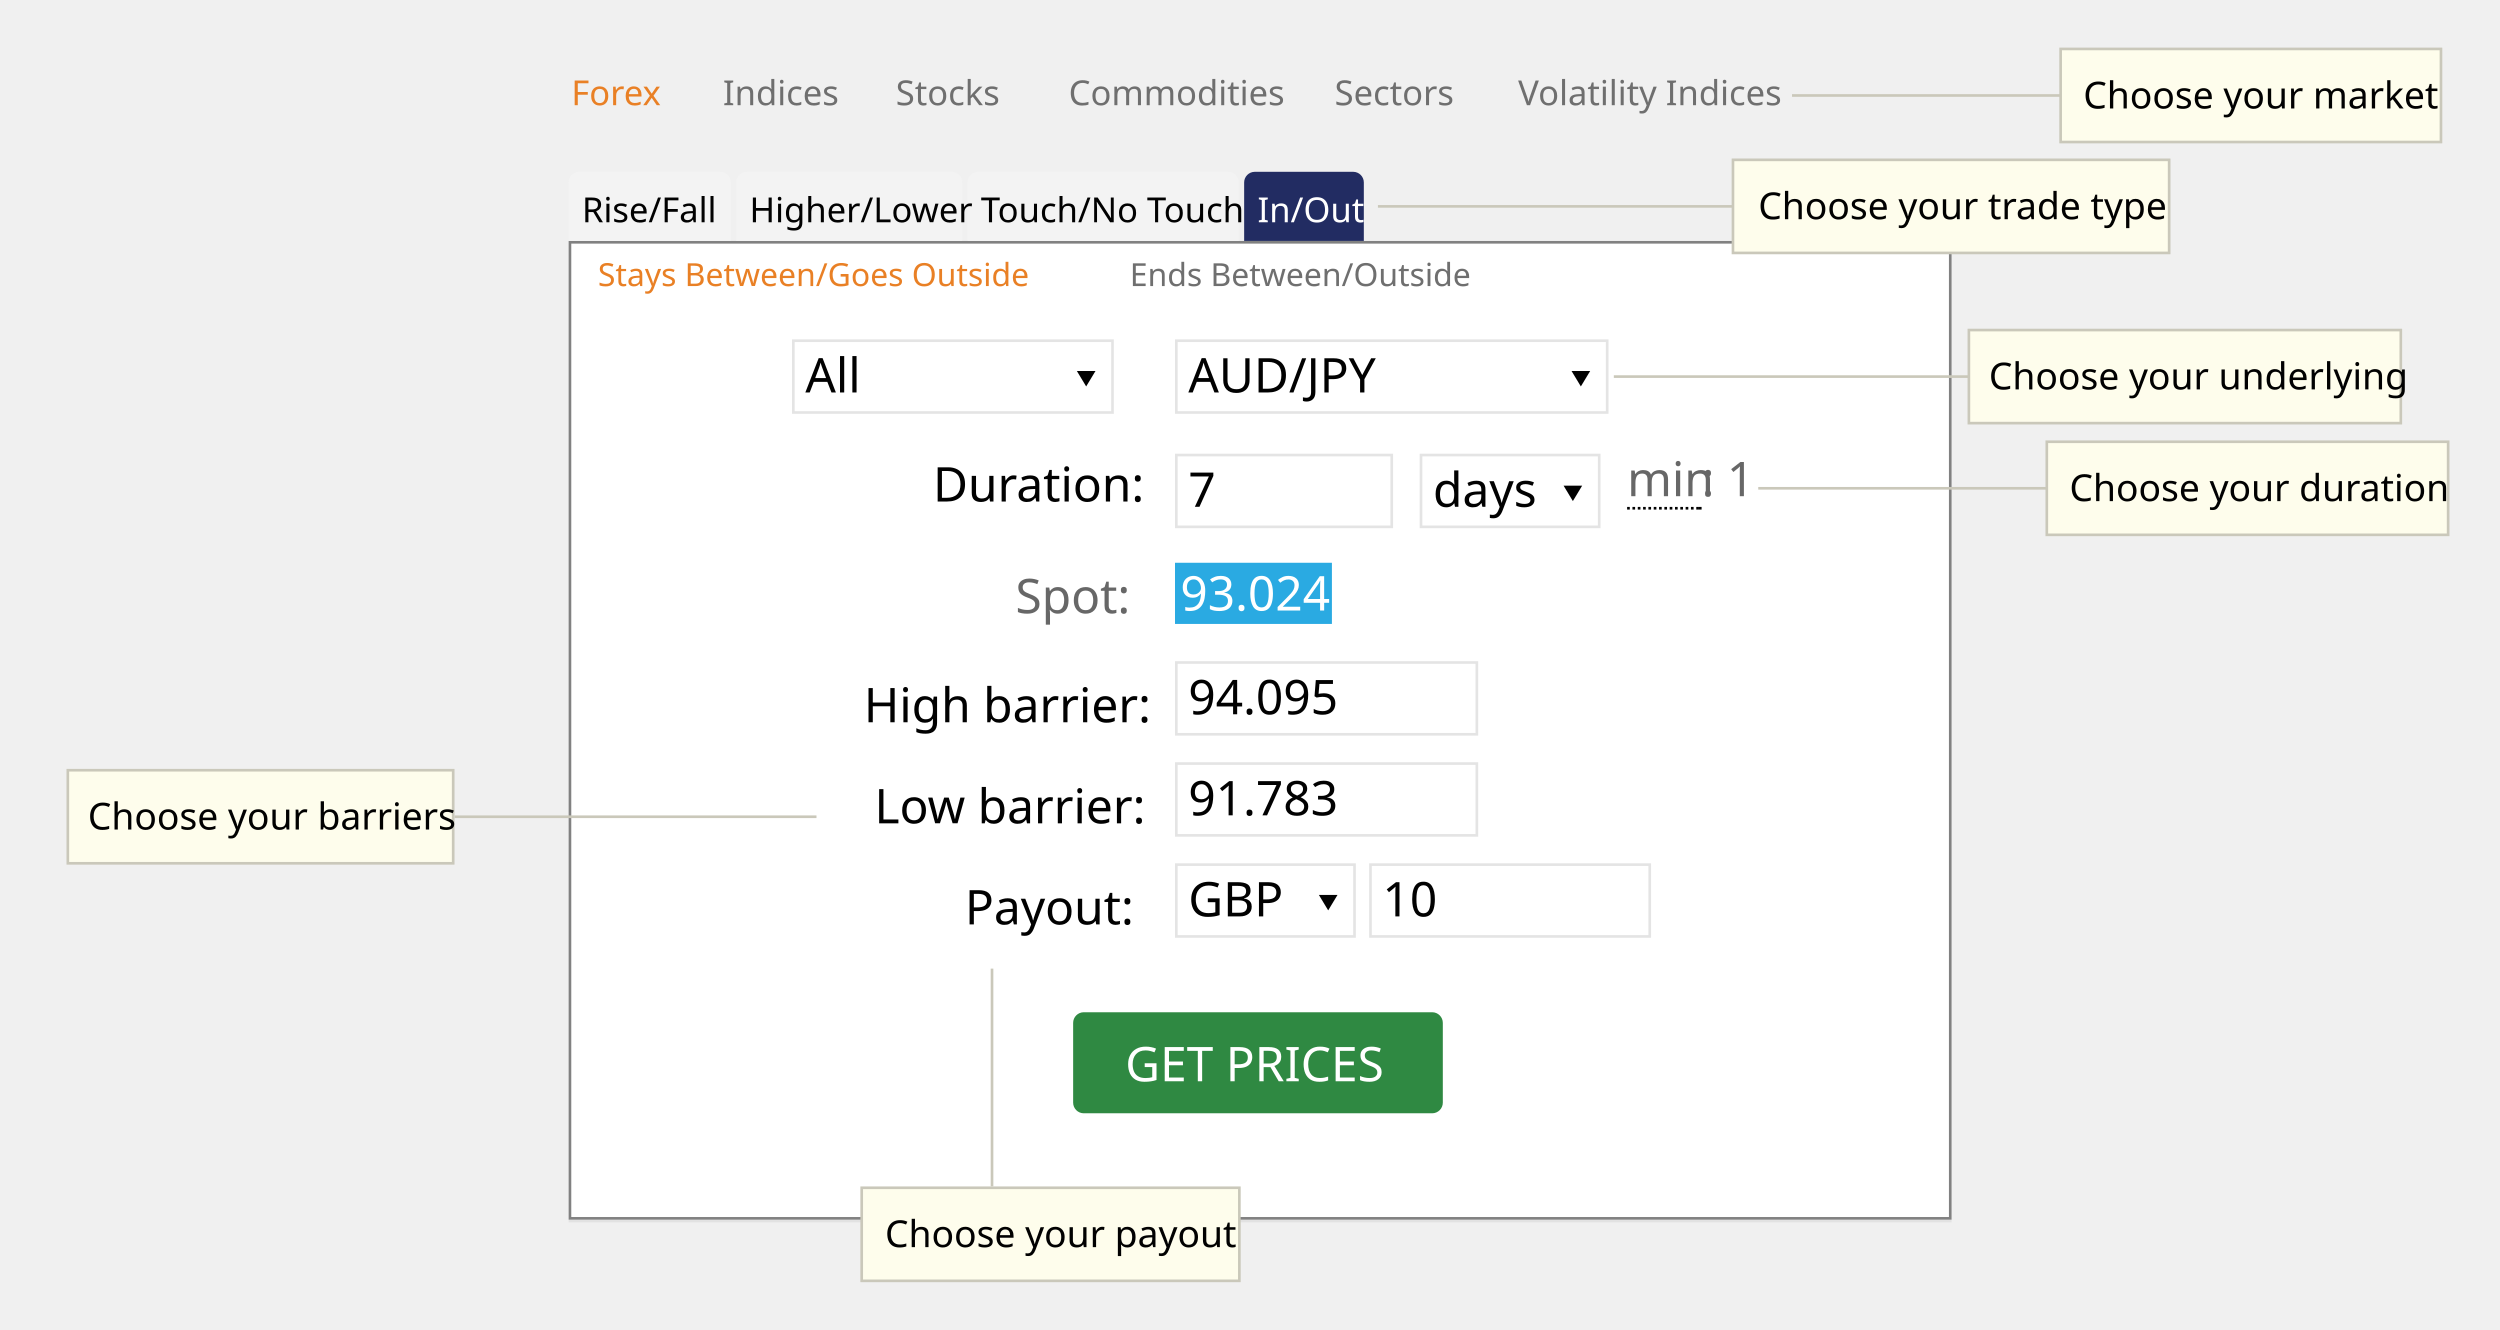
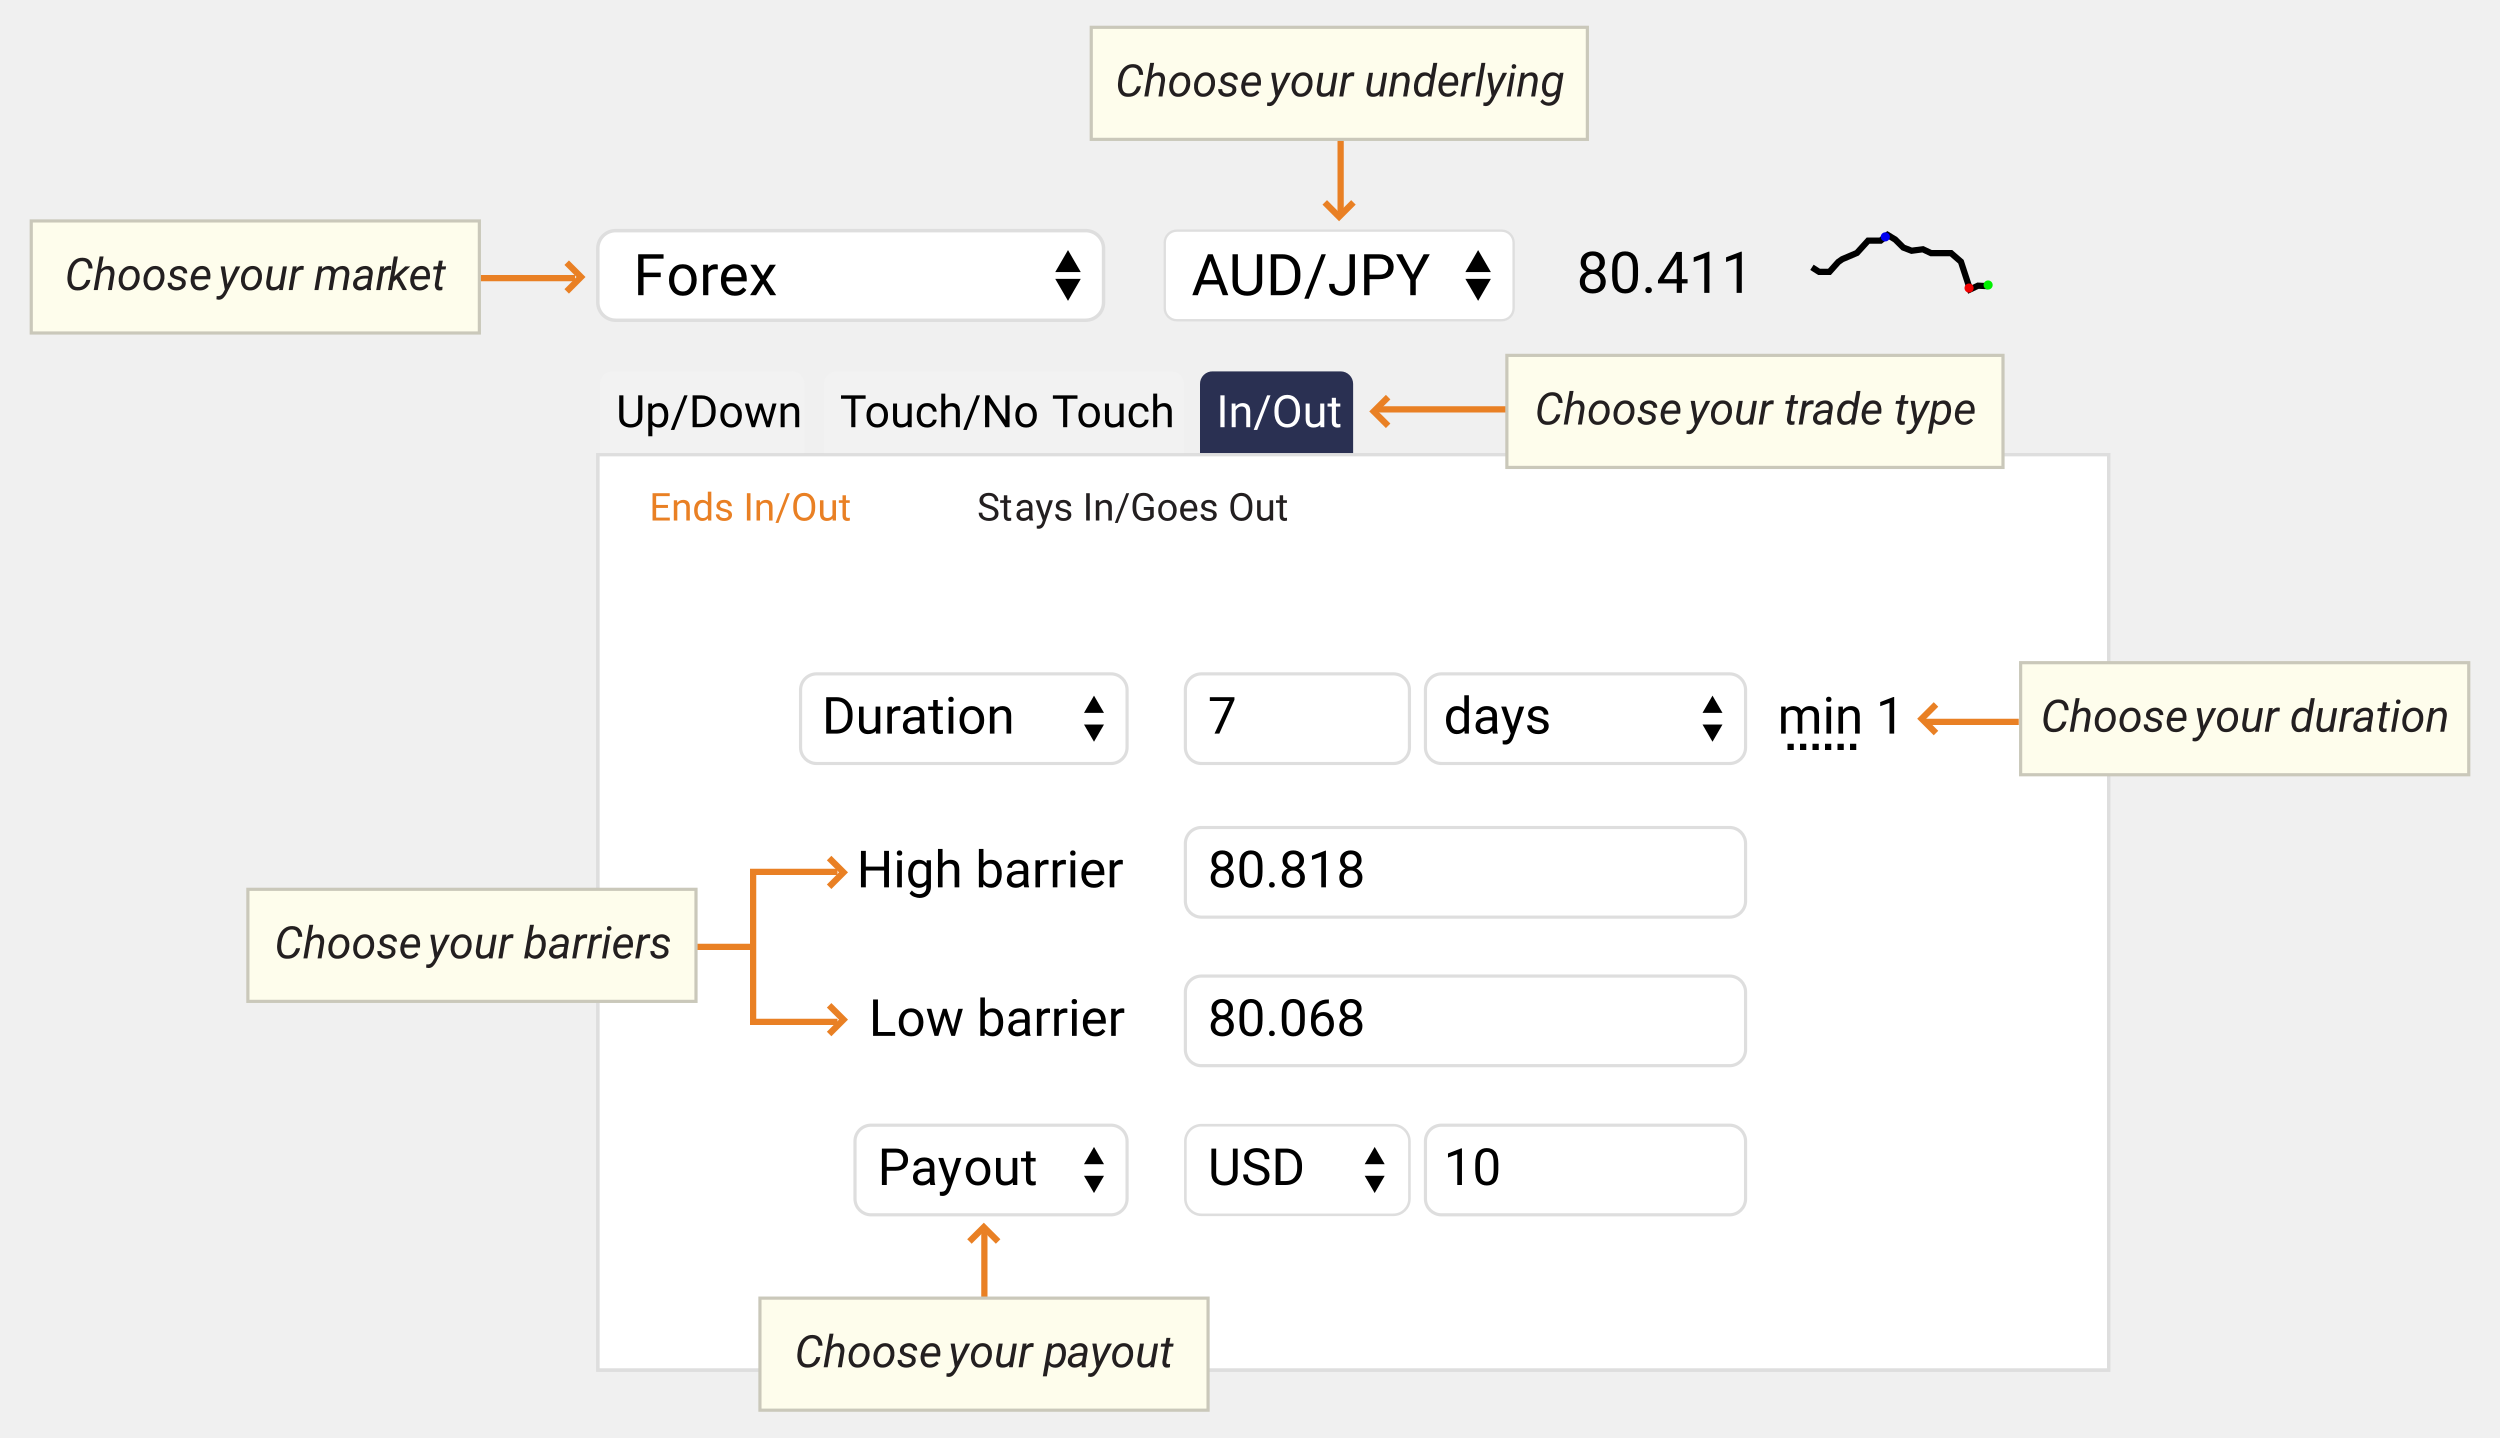
- <svg xmlns="http://www.w3.org/2000/svg" version="1.1" id="Layer_1" x="0px" y="0px" viewBox="0 0 940 500" style="enable-background:new 0 0 940 500;" xml:space="preserve">
-   <style type="text/css">
- 	.st0{fill:#FFFFFF;}
- 	.st1{fill:#E98025;}
- 	.st2{font-family:'ArialMT';}
- 	.st3{font-size:13px;}
- 	.st4{fill:#6F6F6F;}
- 	.st5{fill:#E2E2E2;}
- 	.st6{fill:#818181;}
- 	.st7{fill:#F3F3F3;}
- 	.st8{fill:#222C62;}
- 	.st9{fill:#010101;}
- 	.st10{fill:#E4E4E4;}
- 	.st11{font-size:18px;}
- 	.st12{fill:#676767;}
- 	.st13{fill:none;stroke:#010101;stroke-miterlimit:2;stroke-dasharray:1,1;stroke-dashoffset:1;}
- 	.st14{fill:#2AAAE2;}
- 	.st15{fill:#2F8942;}
- 	.st16{font-size:12px;}
- 	.st17{fill:none;stroke:#CAC8BA;}
- 	.st18{fill:#FEFDEC;}
- 	.st19{fill:#CAC8BA;}
- 	.st20{font-size:14px;}
- </style>
-   <path class="st0" d="M213.8,90.6h520v368h-520V90.6z" />
-   <text transform="matrix(1 0 0 1 214.811 39.565)" class="st1 st2 st3">Forex</text>
-   <text transform="matrix(1 0 0 1 271.811 39.565)" class="st4 st2 st3">Indices</text>
-   <text transform="matrix(1 0 0 1 336.811 39.565)" class="st4 st2 st3">Stocks</text>
-   <text transform="matrix(1 0 0 1 401.811 39.565)" class="st4 st2 st3">Commodities</text>
-   <text transform="matrix(1 0 0 1 501.81 39.565)" class="st4 st2 st3">Sectors</text>
-   <text transform="matrix(1 0 0 1 570.811 39.565)" class="st4 st2 st3">Volatility Indices</text>
-   <path class="st5" d="M213.8,458.6h520v1h-520V458.6" />
-   <path class="st6" d="M213.8,457.6h520v1h-520V457.6 M213.8,196.6h1v262h-1V196.6 M732.8,196.6h1v262h-1V196.6 M213.8,90.6h520v1  h-520V90.6 M213.8,90.6h1v343h-1V90.6 M732.8,90.6h1v343h-1V90.6 M213.8,90.6h520v1h-520V90.6" />
-   <path class="st7" d="M217.8,64.6h53c2.2,0,4,1.8,4,4v22h-61v-22C213.8,66.4,215.6,64.6,217.8,64.6 M280.8,64.6h77c2.2,0,4,1.8,4,4  v22h-85v-22C276.8,66.4,278.6,64.6,280.8,64.6 M367.8,64.6h94c2.2,0,4,1.8,4,4v22h-102v-22C363.8,66.4,365.6,64.6,367.8,64.6" />
-   <path class="st8" d="M471.8,64.6h37c2.2,0,4,1.8,4,4v22h-45v-22C467.8,66.4,469.6,64.6,471.8,64.6" />
-   <text transform="matrix(1 0 0 1 218.811 83.564)" class="st9 st2 st3">Rise/Fall</text>
-   <text transform="matrix(1 0 0 1 281.811 83.564)" class="st9 st2 st3">Higher/Lower</text>
-   <text transform="matrix(1 0 0 1 368.811 83.564)" class="st9 st2 st3">Touch/No Touch</text>
-   <text transform="matrix(1 0 0 1 472.81 83.564)" class="st0 st2 st3">In/Out</text>
-   <path class="st0" d="M297.8,127.6h121v28h-121V127.6" />
-   <path class="st10" d="M297.8,127.6h121v1h-121V127.6 M297.8,154.6h121v1h-121V154.6 M297.8,127.6h1v28h-1V127.6 M417.8,127.6h1v28  h-1V127.6" />
-   <text transform="matrix(1 0 0 1 302.811 147.565)" class="st9 st2 st11">All</text>
-   <text transform="matrix(1 0 0 1 350.811 188.565)" class="st9 st2 st11">Duration:</text>
-   <text transform="matrix(1 0 0 1 381.811 230.565)" class="st12 st2 st11">Spot:</text>
-   <text transform="matrix(1 0 0 1 324.811 271.565)" class="st9 st2 st11">High barrier:</text>
-   <text transform="matrix(1 0 0 1 328.811 309.565)" class="st9 st2 st11">Low barrier:</text>
-   <text transform="matrix(1 0 0 1 362.811 347.565)" class="st9 st2 st11">Payout:</text>
-   <path class="st0" d="M441.8,127.6h163v28h-163V127.6" />
-   <path class="st10" d="M441.8,127.6h163v1h-163V127.6 M441.8,154.6h163v1h-163V154.6 M441.8,127.6h1v28h-1V127.6 M603.8,127.6h1v28  h-1V127.6" />
-   <text transform="matrix(1 0 0 1 446.811 147.565)" class="st9 st2 st11">AUD/JPY</text>
-   <path class="st0" d="M441.8,170.6h82v28h-82V170.6" />
-   <path class="st10" d="M441.8,170.6h82v1h-82V170.6 M441.8,197.6h82v1h-82V197.6 M441.8,170.6h1v28h-1V170.6 M522.8,170.6h1v28h-1  V170.6" />
-   <text transform="matrix(1 0 0 1 446.811 190.565)" class="st9 st2 st11">7</text>
-   <path class="st0" d="M533.8,170.6h68v28h-68V170.6" />
-   <path class="st10" d="M533.8,170.6h68v1h-68V170.6 M533.8,197.6h68v1h-68V197.6 M533.8,170.6h1v28h-1V170.6 M600.8,170.6h1v28h-1  V170.6" />
-   <text transform="matrix(1 0 0 1 538.811 190.565)" class="st9 st2 st11">days</text>
-   <path class="st9" d="M611.8,190.6h1v1h-1V190.6 M638.8,190.6h1v1h-1V190.6" />
-   <path class="st13" d="M612.8,191.1h26" />
-   <text transform="matrix(1 0 0 1 611.811 186.565)" class="st12 st2 st11">min</text>
-   <text transform="matrix(1 0 0 1 639.811 186.565)" class="st12 st2 st11">: 1</text>
-   <path class="st14" d="M441.8,211.6h59v23h-59V211.6" />
-   <text transform="matrix(1 0 0 1 443.811 229.565)" class="st0 st2 st11">93.024</text>
-   <path class="st0" d="M441.8,248.6h114v28h-114V248.6" />
-   <path class="st10" d="M441.8,248.6h114v1h-114V248.6 M441.8,275.6h114v1h-114V275.6 M441.8,248.6h1v28h-1V248.6 M554.8,248.6h1v28  h-1V248.6" />
-   <text transform="matrix(1 0 0 1 446.811 268.565)" class="st9 st2 st11">94.095</text>
-   <path class="st0" d="M441.8,286.6h114v28h-114V286.6" />
-   <path class="st10" d="M441.8,286.6h114v1h-114V286.6 M441.8,313.6h114v1h-114V313.6 M441.8,286.6h1v28h-1V286.6 M554.8,286.6h1v28  h-1V286.6" />
-   <text transform="matrix(1 0 0 1 446.811 306.565)" class="st9 st2 st11">91.783</text>
-   <path class="st0" d="M441.8,324.6h68v28h-68V324.6" />
-   <path class="st10" d="M441.8,324.6h68v1h-68V324.6 M441.8,351.6h68v1h-68V351.6 M441.8,324.6h1v28h-1V324.6 M508.8,324.6h1v28h-1  V324.6" />
-   <text transform="matrix(1 0 0 1 446.811 344.565)" class="st9 st2 st11">GBP</text>
-   <path class="st0" d="M514.8,324.6h106v28h-106V324.6" />
-   <path class="st10" d="M514.8,324.6h106v1h-106V324.6 M514.8,351.6h106v1h-106V351.6 M514.8,324.6h1v28h-1V324.6 M619.8,324.6h1v28  h-1V324.6" />
-   <text transform="matrix(1 0 0 1 519.811 344.565)" class="st9 st2 st11">10</text>
-   <path class="st15" d="M407.5,380.6h131c2.2,0,4,1.8,4,4v30c0,2.2-1.8,4-4,4h-131c-2.2,0-4-1.8-4-4v-30  C403.5,382.4,405.3,380.6,407.5,380.6" />
-   <text transform="matrix(1 0 0 1 423.082 406.565)" class="st0 st2 st11">GET PRICES</text>
-   <text transform="matrix(1 0 0 1 224.811 107.564)" class="st1 st2 st16">Stays Between/Goes Outside</text>
-   <text transform="matrix(1 0 0 1 424.811 107.564)" class="st4 st2 st16">Ends Between/Outside</text>
-   <path class="st9" d="M411.9,139.5l-3.5,5.8l-3.5-5.8L411.9,139.5z M597.9,139.5l-3.5,5.8l-3.5-5.8L597.9,139.5z M594.9,182.6  l-3.5,5.8l-3.5-5.8L594.9,182.6z M502.9,336.5l-3.5,5.8l-3.5-5.8L502.9,336.5z" />
-   <path class="st17" d="M673.8,35.9h101.5" />
-   <path class="st18" d="M774.8,18.4h143v35h-143V18.4z" />
-   <path class="st19" d="M917.3,18.9v34h-142v-34H917.3 M918.3,17.9h-144v36h144V17.9z" />
-   <text transform="matrix(1 0 0 1 783.311 40.787)" class="st9 st2 st20">Choose your market</text>
-   <path class="st17" d="M606.8,141.6h134" />
-   <path class="st18" d="M740.3,124.1h162.4v35H740.3V124.1z" />
-   <path class="st19" d="M902.2,124.6v34H740.8v-34L902.2,124.6 M903.2,123.6H739.8v36h163.4V123.6z" />
-   <text transform="matrix(1 0 0 1 747.811 146.416)" class="st9 st2 st20">Choose your underlying</text>
-   <path class="st17" d="M661.1,183.6h109" />
-   <path class="st18" d="M769.6,166.1h150.9v35H769.6V166.1z" />
-   <path class="st19" d="M920,166.6v34H770.1v-34H920 M921,165.6H769.1v36H921L921,165.6z" />
-   <text transform="matrix(1 0 0 1 778.111 188.416)" class="st9 st2 st20">Choose your duration</text>
-   <path class="st17" d="M170.9,307.1H307" />
-   <path class="st18" d="M25.5,289.6h144.9v35H25.5V289.6z" />
-   <path class="st19" d="M169.9,290.1v34H26v-34H169.9 M170.9,289.1H25v36h145.9L170.9,289.1L170.9,289.1z" />
-   <text transform="matrix(1 0 0 1 33.025 311.915)" class="st9 st2 st20">Choose your barriers</text>
-   <path class="st17" d="M373,364.2v81.9" />
-   <path class="st18" d="M324,446.6h142v35H324V446.6z" />
-   <path class="st19" d="M465.5,447.1v34h-141v-34H465.5 M466.5,446.1h-143v36h143V446.1z" />
-   <text transform="matrix(1 0 0 1 332.762 468.915)" class="st9 st2 st20">Choose your payout</text>
-   <path class="st17" d="M518.1,77.6h134" />
-   <path class="st18" d="M651.6,60.1h164v35h-164V60.1z" />
-   <path class="st19" d="M815.1,60.6v34h-163v-34L815.1,60.6 M816.1,59.6h-165v36h165V59.6z" />
-   <text transform="matrix(1 0 0 1 661.111 82.416)" class="st9 st2 st20">Choose your trade type</text>
+ <svg xmlns="http://www.w3.org/2000/svg" id="Layer_1" data-name="Layer 1" viewBox="0 0 400 230">
+   <defs>
+     <style>.cls-1,.cls-12,.cls-14,.cls-5,.cls-6{fill:#fff;}.cls-1,.cls-12,.cls-14,.cls-16,.cls-7,.cls-9{stroke:#dedede;}.cls-1,.cls-12,.cls-14,.cls-15,.cls-16,.cls-17,.cls-21,.cls-22,.cls-23,.cls-7,.cls-9{stroke-miterlimit:10;}.cls-1,.cls-16{stroke-width:0.51px;}.cls-2{fill:#f2f2f2;}.cls-24,.cls-3,.cls-5{font-size:7.17px;}.cls-10,.cls-11,.cls-13,.cls-24,.cls-3,.cls-5,.cls-8{font-family:Roboto;}.cls-4{fill:#2a3052;}.cls-15,.cls-16,.cls-17,.cls-21,.cls-22,.cls-7,.cls-9{fill:none;}.cls-7{stroke-width:0.56px;}.cls-8{font-size:9.22px;}.cls-9{stroke-width:0.38px;}.cls-10,.cls-11{font-size:6.15px;}.cls-10{fill:#e98024;}.cls-11,.cls-24{fill:#231f20;}.cls-12,.cls-23{stroke-width:0.51px;}.cls-13{font-size:8.19px;}.cls-14{stroke-width:0.42px;}.cls-15,.cls-17{stroke:#000;}.cls-15{stroke-dasharray:1 1;}.cls-18{fill:#0000f0;}.cls-19{fill:#f00000;}.cls-20{fill:#00f000;}.cls-21,.cls-22{stroke:#e98024;}.cls-22{stroke-width:1.02px;}.cls-23{fill:#fefdec;stroke:#cac8ba;}.cls-24{font-style:italic;}</style>
+   </defs>
+   <rect class="cls-1" x="95.65" y="72.74" width="241.74" height="146.48" />
+   <path class="cls-2" d="M98.07,59.42h28.64a2,2,0,0,1,2,2V72.74a0,0,0,0,1,0,0H96a0,0,0,0,1,0,0V61.47A2,2,0,0,1,98.07,59.42Z" />
+   <text class="cls-3" transform="translate(98.59 68.35)">Up/Down</text>
+   <path class="cls-2" d="M133.88,59.42h53.56a2,2,0,0,1,2,2V72.74a0,0,0,0,1,0,0H131.83a0,0,0,0,1,0,0V61.47A2,2,0,0,1,133.88,59.42Z" />
+   <text class="cls-3" transform="translate(134.39 68.35)">T<tspan x="3.92" y="0">ouch/No </tspan>
+     <tspan x="33.9" y="0">T</tspan>
+     <tspan x="37.83" y="0">ouch</tspan>
+   </text>
+   <path class="cls-4" d="M194.1,59.42h20.4a2,2,0,0,1,2,2V72.74a0,0,0,0,1,0,0h-24.5a0,0,0,0,1,0,0V61.47A2,2,0,0,1,194.1,59.42Z" />
+   <text class="cls-5" transform="translate(194.62 68.35)">In/Out</text>
+   <rect class="cls-6" x="95.65" y="36.9" width="80.92" height="14.34" rx="2.86" ry="2.86" />
+   <rect class="cls-7" x="95.65" y="36.9" width="80.92" height="14.34" rx="2.86" ry="2.86" />
+   <text class="cls-8" transform="translate(101.34 47.23)">F<tspan x="5.28" y="0">o</tspan>
+     <tspan x="10.52" y="0">r</tspan>
+     <tspan x="13.59" y="0">ex</tspan>
+   </text>
+   <polygon points="172.92 43.53 170.88 40.01 168.84 43.53 172.92 43.53" />
+   <polygon points="172.92 44.62 170.88 48.14 168.84 44.62 172.92 44.62" />
+   <rect class="cls-6" x="186.36" y="36.9" width="55.82" height="14.34" rx="1.93" ry="1.93" />
+   <rect class="cls-9" x="186.36" y="36.9" width="55.82" height="14.34" rx="1.93" ry="1.93" />
+   <text class="cls-8" transform="translate(190.64 47.23)">AUD/JPY</text>
+   <polygon points="238.54 43.53 236.5 40.01 234.46 43.53 238.54 43.53" />
+   <polygon points="238.54 44.62 236.5 48.14 234.46 44.62 238.54 44.62" />
+   <text class="cls-8" transform="translate(252.25 46.86)">80.411</text>
+   <text class="cls-10" transform="translate(103.89 83.29)">Ends In/Out</text>
+   <text class="cls-11" transform="translate(156.34 83.29)">St<tspan x="5.96" y="0">a</tspan>
+     <tspan x="9.29" y="0">ys In/Goes Out</tspan>
+   </text>
+   <rect class="cls-12" x="128.09" y="107.82" width="52.24" height="14.34" rx="2.56" ry="2.56" />
+   <text class="cls-13" transform="translate(131.52 117.38)">Duration</text>
+   <polygon points="176.64 114.06 175.04 111.3 173.44 114.06 176.64 114.06" />
+   <polygon points="176.64 115.92 175.04 118.68 173.44 115.92 176.64 115.92" />
+   <rect class="cls-12" x="228.07" y="107.82" width="51.22" height="14.34" rx="2.56" ry="2.56" />
+   <text class="cls-13" transform="translate(230.99 117.38)">d<tspan x="4.66" y="0">a</tspan>
+     <tspan x="9.1" y="0">ys</tspan>
+   </text>
+   <polygon points="275.6 114.06 274 111.3 272.4 114.06 275.6 114.06" />
+   <polygon points="275.6 115.92 274 118.68 272.4 115.92 275.6 115.92" />
+   <rect class="cls-12" x="189.66" y="107.82" width="35.85" height="14.34" rx="2.56" ry="2.56" />
+   <text class="cls-13" transform="translate(193.26 117.38)">7</text>
+   <rect class="cls-12" x="136.8" y="180.03" width="43.53" height="14.34" rx="2.56" ry="2.56" />
+   <text class="cls-13" transform="translate(140.43 189.6)">P<tspan x="5.21" y="0">ay</tspan>
+     <tspan x="13.71" y="0">out</tspan>
+   </text>
+   <polygon points="176.64 186.27 175.04 183.51 173.44 186.27 176.64 186.27" />
+   <polygon points="176.64 188.13 175.04 190.89 173.44 188.13 176.64 188.13" />
+   <rect class="cls-12" x="228.07" y="180.03" width="51.22" height="14.34" rx="2.56" ry="2.56" />
+   <text class="cls-13" transform="translate(230.99 189.6)">10</text>
+   <rect class="cls-14" x="189.66" y="180.03" width="35.85" height="14.34" rx="2.56" ry="2.56" />
+   <text class="cls-13" transform="translate(193.26 189.6)">USD</text>
+   <rect class="cls-12" x="189.66" y="132.4" width="89.63" height="14.34" rx="2.56" ry="2.56" />
+   <text class="cls-13" transform="translate(193.26 141.97)">80.818</text>
+   <text class="cls-13" transform="translate(137.08 141.97)">High barrier</text>
+   <rect class="cls-12" x="189.66" y="156.17" width="89.63" height="14.34" rx="2.56" ry="2.56" />
+   <text class="cls-13" transform="translate(193.26 165.74)">80.068</text>
+   <text class="cls-13" transform="translate(139.02 165.74)">Low barrier</text>
+   <polygon points="221.55 186.27 219.95 183.51 218.35 186.27 221.55 186.27" />
+   <polygon points="221.55 188.13 219.95 190.89 218.35 188.13 221.55 188.13" />
+   <text class="cls-13" transform="translate(284.42 117.38)">min 1</text>
+   <line class="cls-15" x1="286" y1="119.5" x2="298" y2="119.5" />
+   <rect class="cls-16" x="95.65" y="72.74" width="241.74" height="146.48" />
+   <polyline class="cls-17" points="289.91 42.77 291.05 43.5 292.71 43.5 294.12 41.92 294.76 41.47 297.11 40.47 298.9 38.5 300.9 38.5 302.01 37.58 303.25 38.34 304.53 39.61 305.86 40.12 307.65 39.88 308.97 40.5 312.17 40.5 313.75 41.87 315.2 46.31 316.48 45.71 318.02 45.78" />
+   <circle class="cls-18" cx="301.65" cy="37.9" r="0.73" />
+   <circle class="cls-19" cx="315.05" cy="46.09" r="0.73" />
+   <circle class="cls-20" cx="318.1" cy="45.6" r="0.73" />
+   <line class="cls-21" x1="323" y1="115.5" x2="308" y2="115.5" />
+   <polyline class="cls-22" points="309.76 117.29 307.47 115 309.76 112.71" />
+   <line class="cls-21" x1="241" y1="65.5" x2="220" y2="65.5" />
+   <polyline class="cls-22" points="222.1 68.13 219.8 65.83 222.1 63.54" />
+   <rect class="cls-23" x="323.3" y="106.03" width="71.7" height="17.93" />
+   <text class="cls-24" transform="translate(326.53 117.08)">Choose <tspan x="24.57" y="0">y</tspan>
+     <tspan x="27.92" y="0">our duration</tspan>
+   </text>
+   <rect class="cls-23" x="241.1" y="56.86" width="79.38" height="17.93" />
+   <text class="cls-24" transform="translate(245.56 67.92)">Choose <tspan x="24.57" y="0">y</tspan>
+     <tspan x="27.92" y="0">our trade type</tspan>
+   </text>
+   <line class="cls-21" x1="214.5" y1="20" x2="214.5" y2="34" />
+   <polyline class="cls-22" points="216.55 32.38 214.25 34.68 211.96 32.38" />
+   <rect class="cls-23" x="174.6" y="4.37" width="79.38" height="17.93" />
+   <text class="cls-24" transform="translate(178.45 15.43)">Choose <tspan x="24.57" y="0">y</tspan>
+     <tspan x="27.92" y="0">our underlying</tspan>
+   </text>
+   <line class="cls-21" x1="71" y1="44.5" x2="92" y2="44.5" />
+   <polyline class="cls-22" points="90.67 42.03 92.96 44.32 90.67 46.62" />
+   <rect class="cls-23" x="5" y="35.35" width="71.7" height="17.93" />
+   <text class="cls-24" transform="translate(10.36 46.41)">Choose <tspan x="24.57" y="0">y</tspan>
+     <tspan x="27.92" y="0">our mar</tspan>
+     <tspan x="51.61" y="0">k</tspan>
+     <tspan x="55.01" y="0">et</tspan>
+   </text>
+   <polyline class="cls-21" points="134 139.5 120.5 139.5 120.5 163.5 134 163.5" />
+   <polyline class="cls-22" points="132.66 137.29 134.96 139.58 132.66 141.88" />
+   <polyline class="cls-22" points="132.66 160.85 134.96 163.14 132.66 165.44" />
+   <line class="cls-21" x1="110" y1="151.5" x2="120" y2="151.5" />
+   <rect class="cls-23" x="39.66" y="142.29" width="71.7" height="17.93" />
+   <text class="cls-24" transform="translate(43.91 153.34)">Choose <tspan x="24.57" y="0">y</tspan>
+     <tspan x="27.92" y="0">our barriers</tspan>
+   </text>
+   <line class="cls-21" x1="157.5" y1="210" x2="157.5" y2="197" />
+   <polyline class="cls-22" points="155.11 198.64 157.41 196.35 159.7 198.64" />
+   <rect class="cls-23" x="121.59" y="207.7" width="71.7" height="17.93" />
+   <text class="cls-24" transform="translate(127.15 218.76)">Choose <tspan x="24.57" y="0">y</tspan>
+     <tspan x="27.92" y="0">our p</tspan>
+     <tspan x="43.51" y="0">ay</tspan>
+     <tspan x="50.52" y="0">out</tspan>
+   </text>
</svg>
